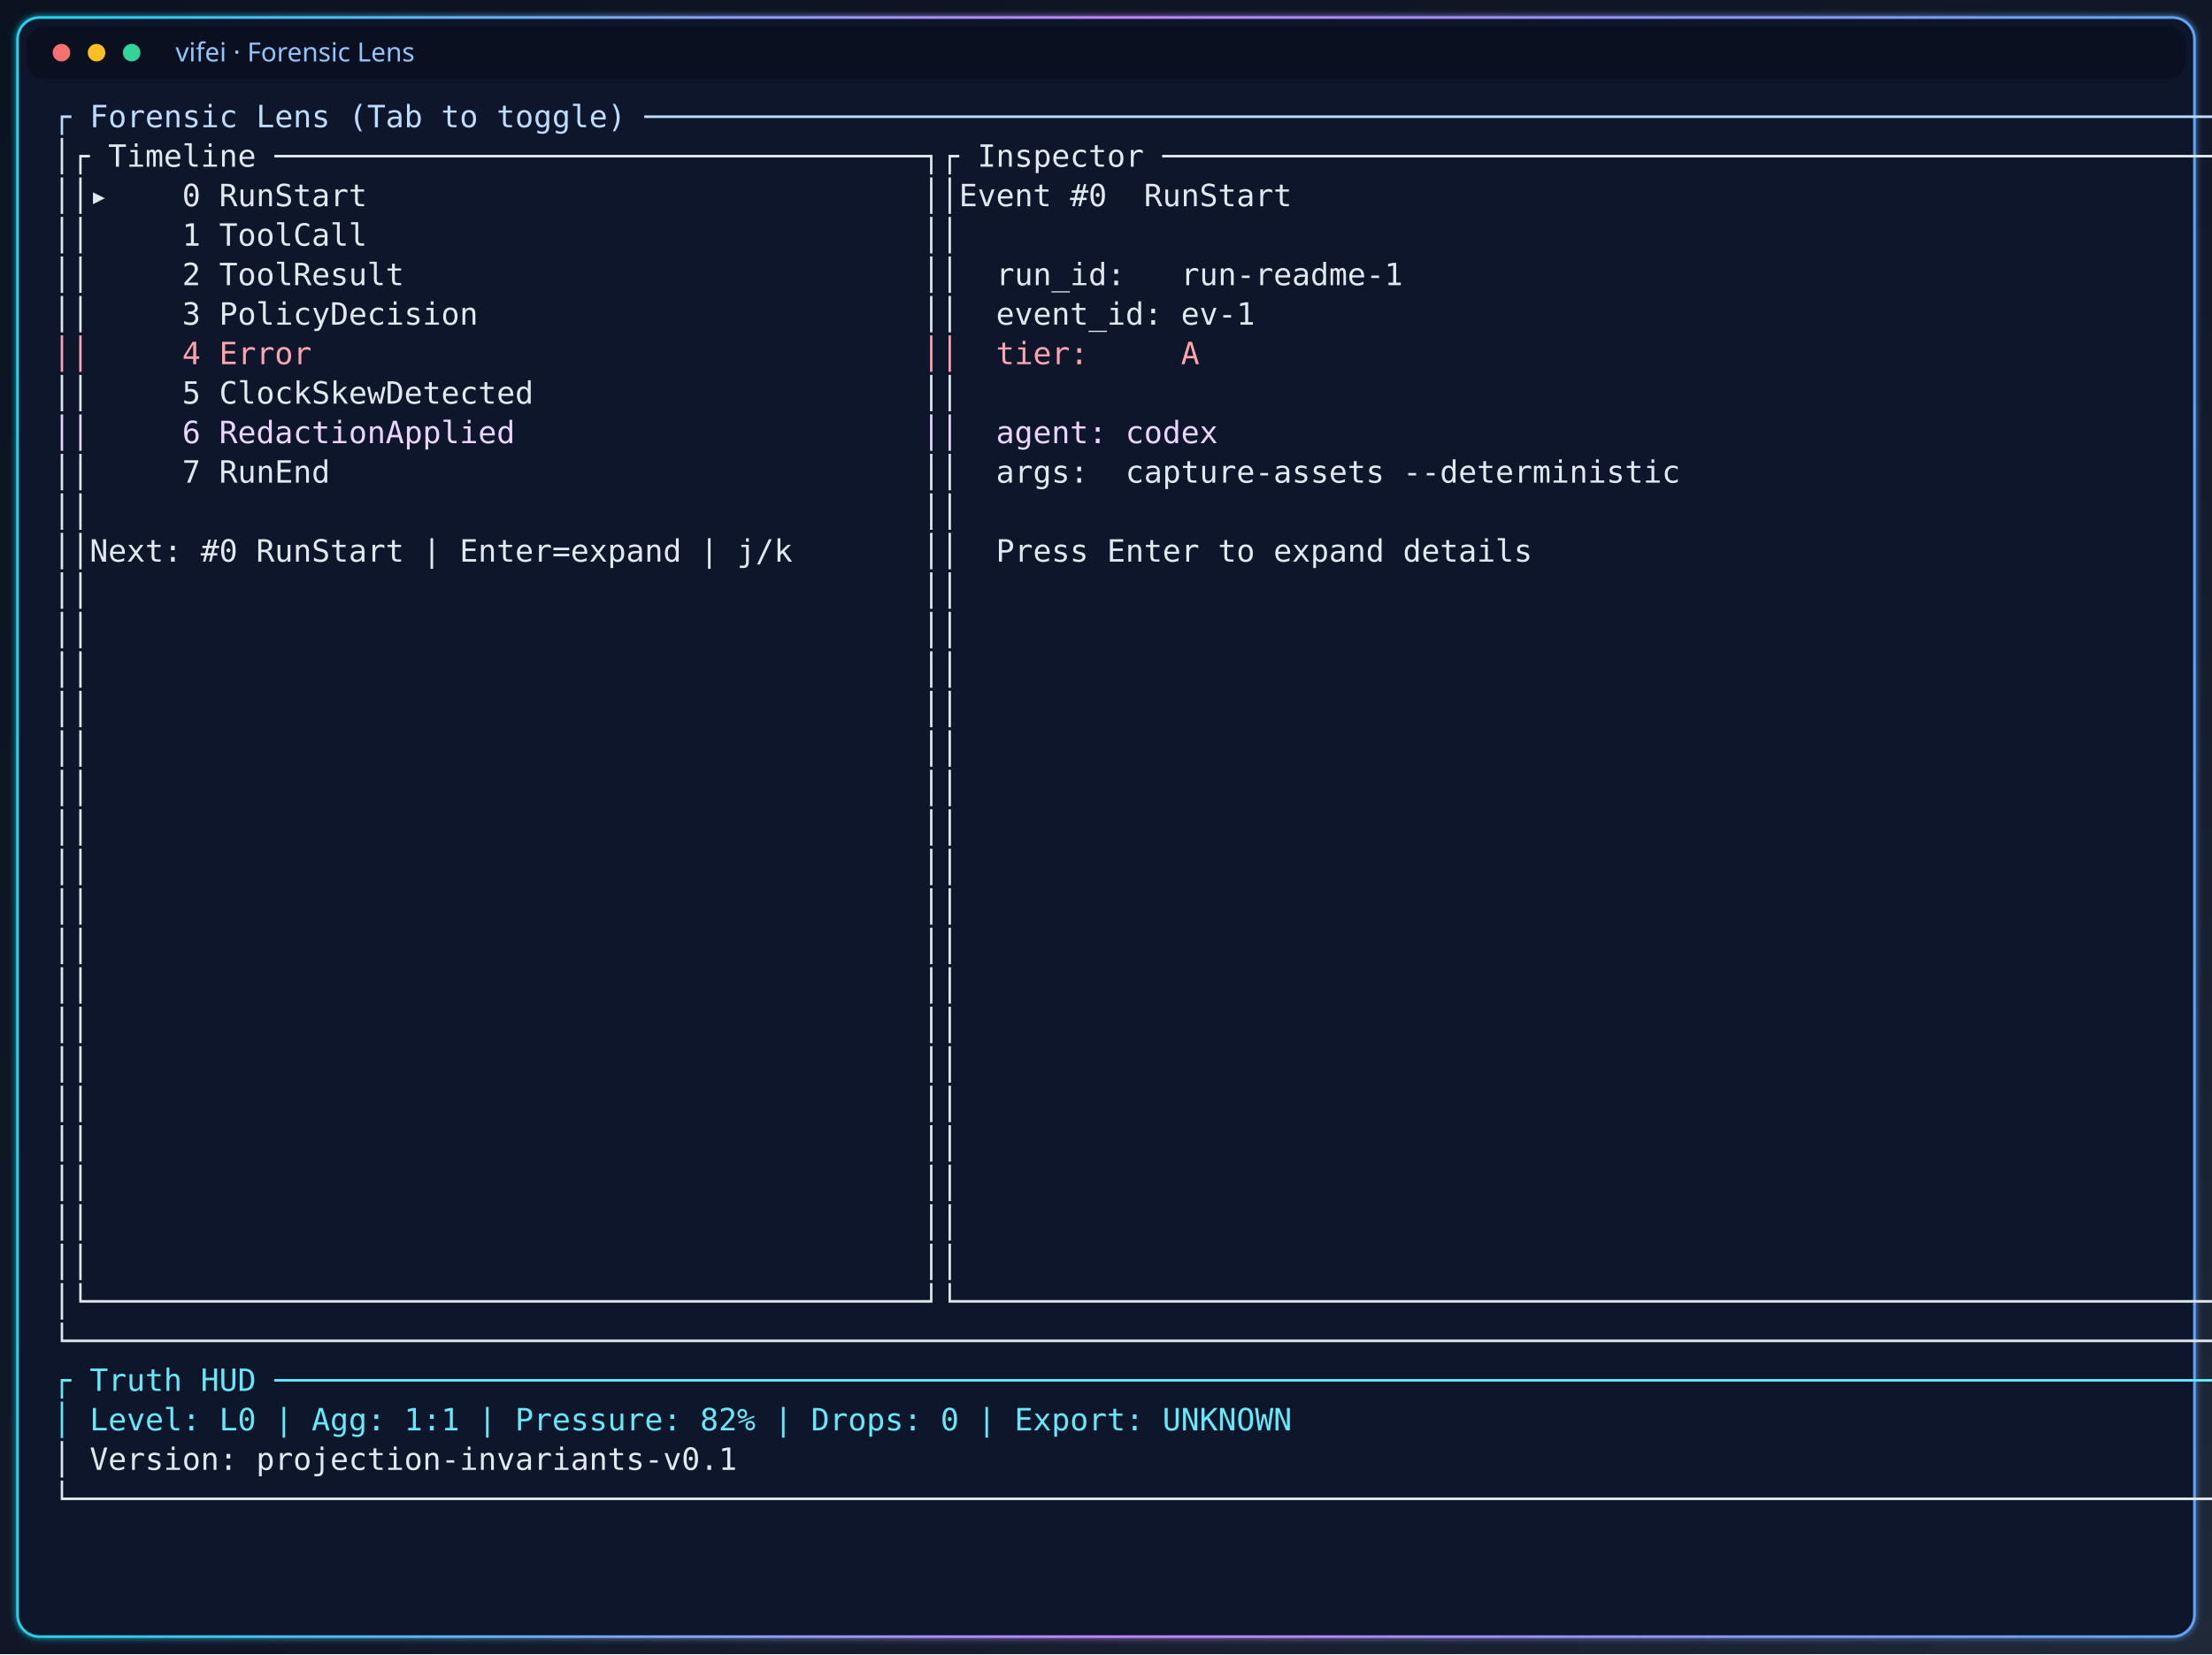
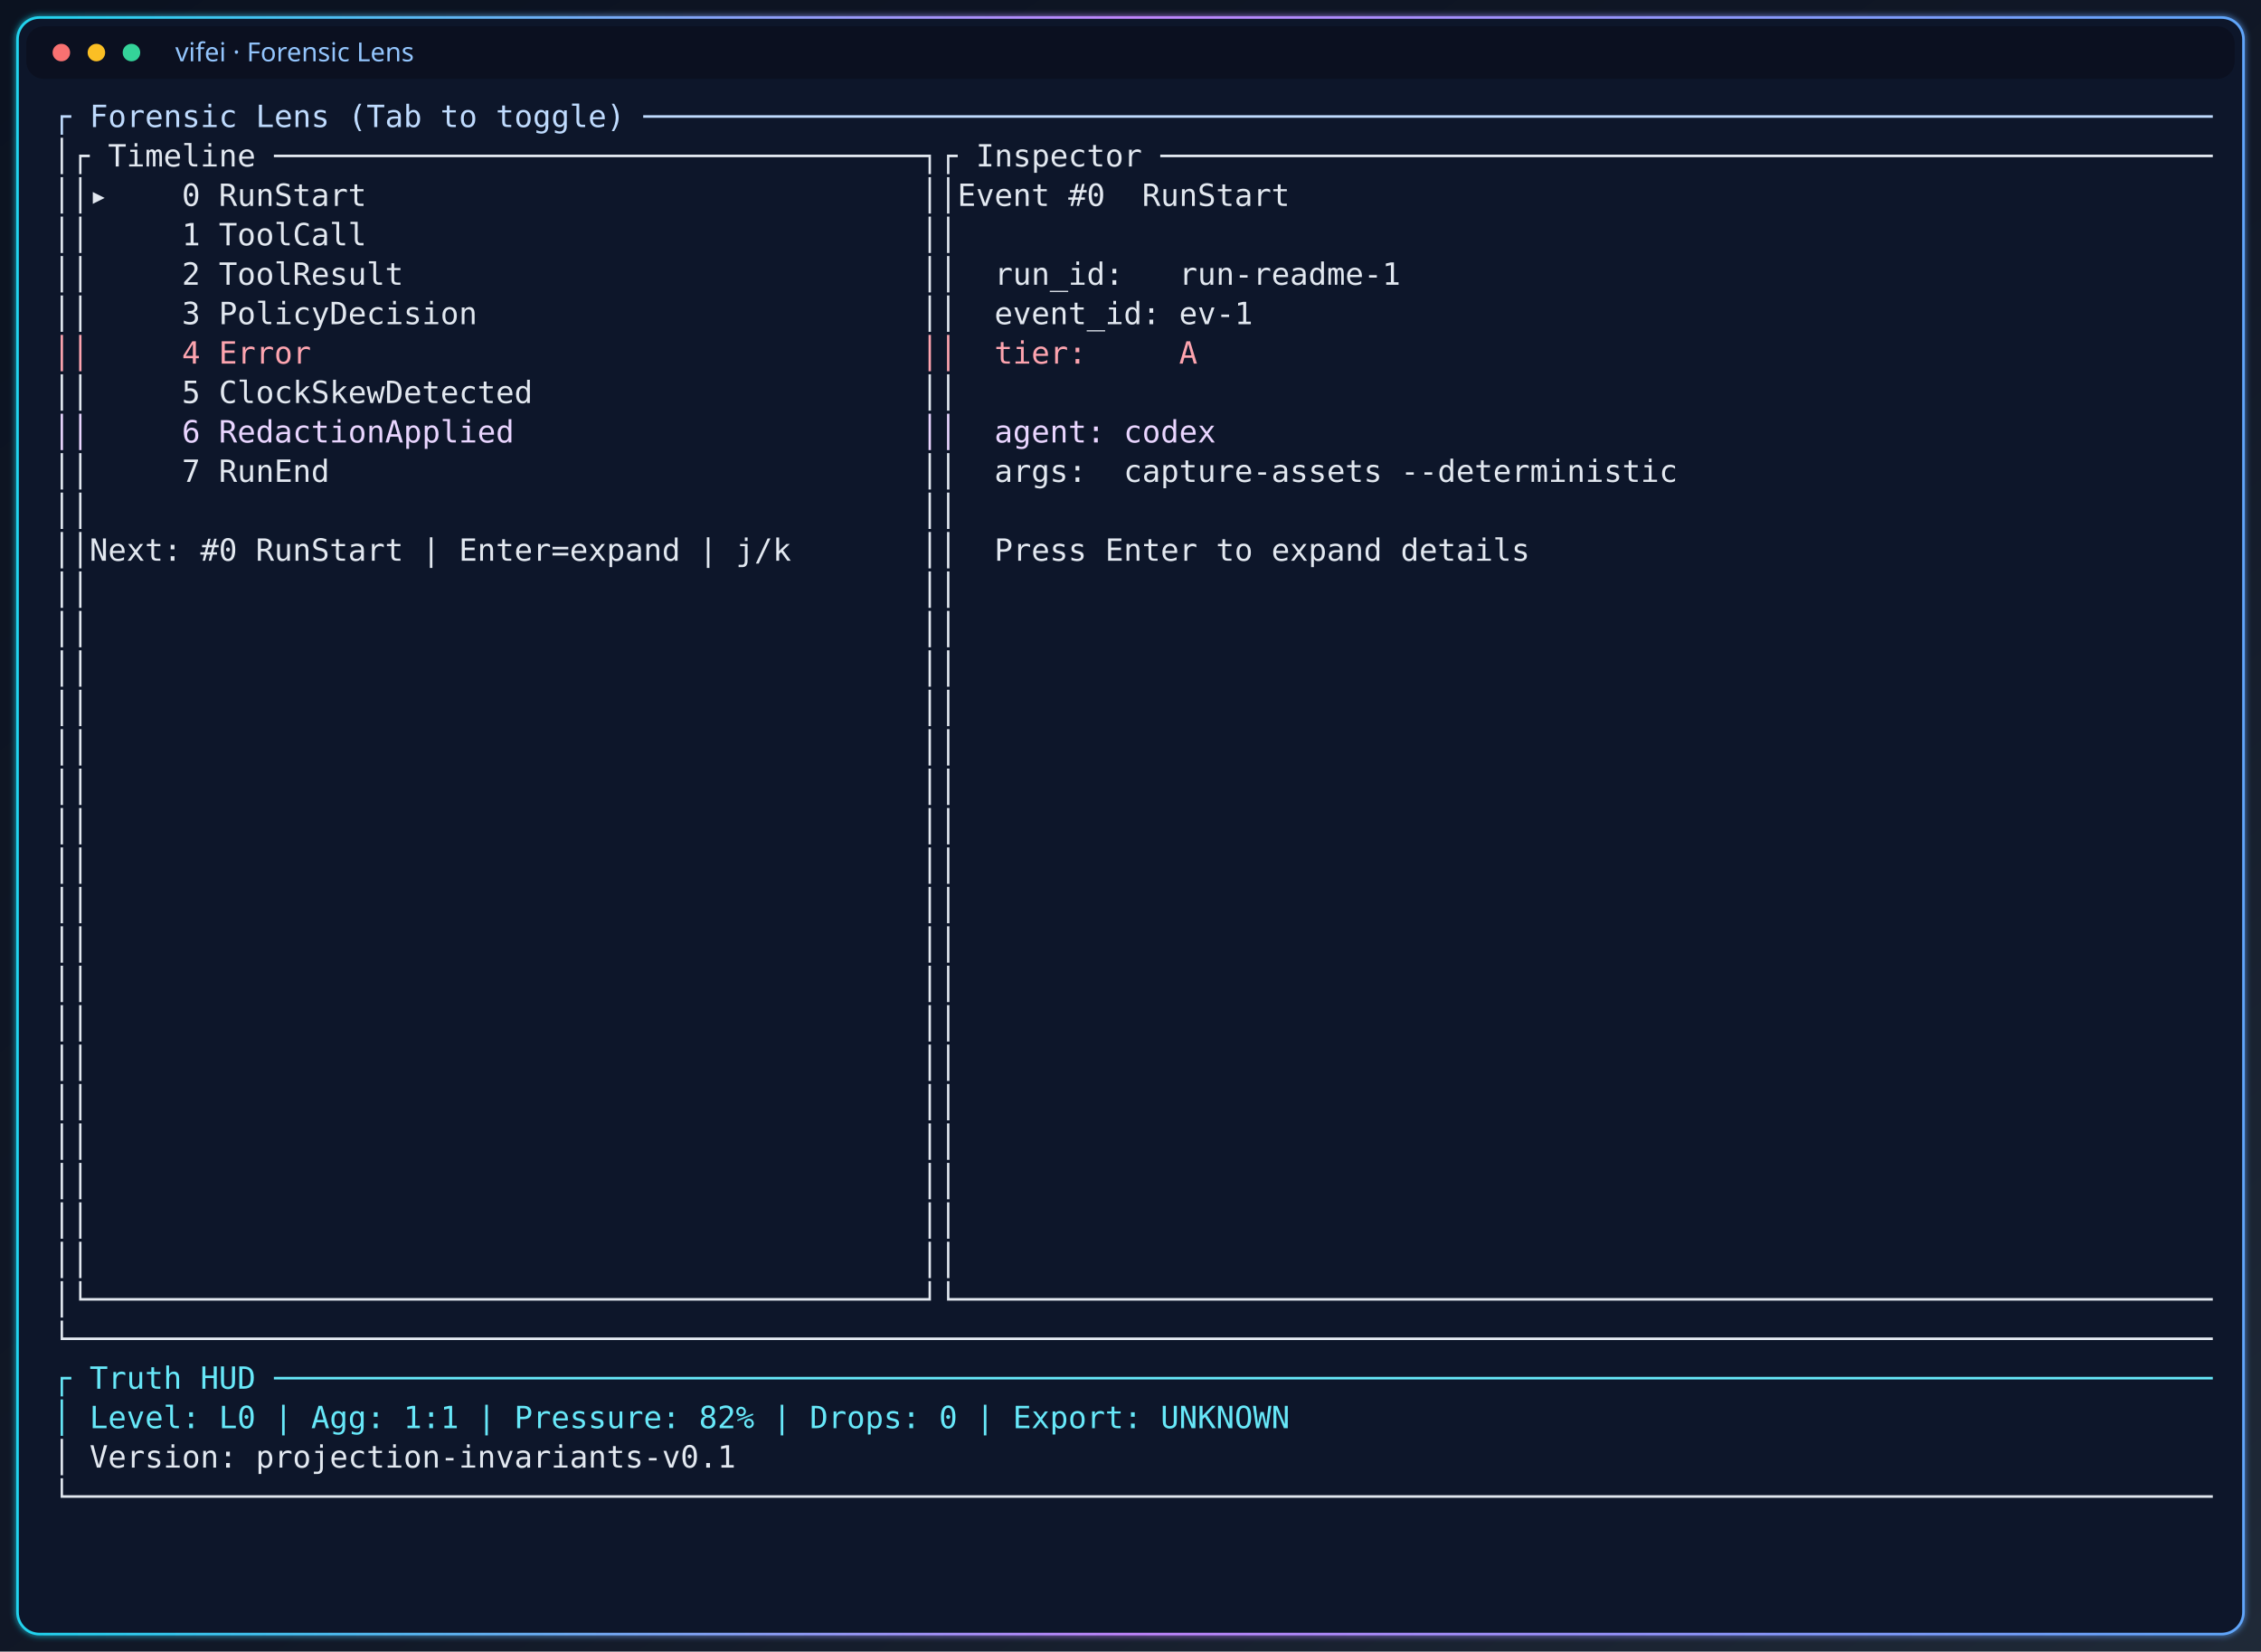
- <svg xmlns="http://www.w3.org/2000/svg" width="1008" height="754" viewBox="0 0 1008 754" role="img" aria-label="Forensic Lens">
+ <svg xmlns="http://www.w3.org/2000/svg" width="1032" height="754" viewBox="0 0 1032 754" role="img" aria-label="Forensic Lens">
  <defs>
    <linearGradient id="bg" x1="0" y1="0" x2="1" y2="1">
      <stop offset="0%" stop-color="#0b1220" />
      <stop offset="55%" stop-color="#111827" />
      <stop offset="100%" stop-color="#1f2937" />
    </linearGradient>
    <linearGradient id="frame" x1="0" y1="0" x2="1" y2="0">
      <stop offset="0%" stop-color="#22d3ee" />
      <stop offset="50%" stop-color="#c084fc" />
      <stop offset="100%" stop-color="#60a5fa" />
    </linearGradient>
    <filter id="glow" x="-50%" y="-50%" width="200%" height="200%">
      <feGaussianBlur stdDeviation="1.6" result="blur" />
      <feMerge>
        <feMergeNode in="blur" />
        <feMergeNode in="SourceGraphic" />
      </feMerge>
    </filter>
+     <clipPath id="terminal-viewport">
+       <rect x="22" y="42" width="988" height="698" rx="3" ry="3" />
+     </clipPath>
  </defs>
-   <rect x="0" y="0" width="1008" height="754" fill="url(#bg)" />
-   <rect x="8" y="8" width="992" height="738" fill="#0f172a" stroke="url(#frame)" filter="url(#glow)" stroke-width="1.2" rx="10" ry="10" />
-   <rect x="12" y="12" width="984" height="24" fill="#0b1020" rx="8" ry="8" />
+   <rect x="0" y="0" width="1032" height="754" fill="url(#bg)" />
+   <rect x="8" y="8" width="1016" height="738" fill="#0f172a" stroke="url(#frame)" filter="url(#glow)" stroke-width="1.2" rx="10" ry="10" />
+   <rect x="12" y="12" width="1008" height="24" fill="#0b1020" rx="8" ry="8" />
  <circle cx="28" cy="24" r="4" fill="#f87171" />
  <circle cx="44" cy="24" r="4" fill="#fbbf24" />
  <circle cx="60" cy="24" r="4" fill="#34d399" />
  <text x="80" y="28" fill="#93c5fd" font-size="12" font-family="ui-sans-serif, system-ui, sans-serif">vifei · Forensic Lens</text>
-   <g font-family="ui-monospace, SFMono-Regular, Menlo, Consolas, monospace" font-size="14">
+   <g clip-path="url(#terminal-viewport)" font-family="ui-monospace, SFMono-Regular, Menlo, Consolas, 'DejaVu Sans Mono', monospace" font-size="14">
    <text x="24" y="58" fill="#bfdbfe" xml:space="preserve">┌ Forensic Lens (Tab to toggle) ───────────────────────────────────────────────────────────────────────────────────────┐</text>
    <text x="24" y="76" fill="#e2e8f0" xml:space="preserve">│┌ Timeline ───────────────────────────────────┐┌ Inspector ──────────────────────────────────────────────────────────┐│</text>
    <text x="24" y="94" fill="#e2e8f0" xml:space="preserve">││▸    0 RunStart                              ││Event #0  RunStart                                                   ││</text>
    <text x="24" y="112" fill="#e2e8f0" xml:space="preserve">││     1 ToolCall                              ││                                                                     ││</text>
    <text x="24" y="130" fill="#e2e8f0" xml:space="preserve">││     2 ToolResult                            ││  run_id:   run-readme-1                                             ││</text>
    <text x="24" y="148" fill="#e2e8f0" xml:space="preserve">││     3 PolicyDecision                        ││  event_id: ev-1                                                     ││</text>
    <text x="24" y="166" fill="#fda4af" xml:space="preserve">││     4 Error                                 ││  tier:     A                                                        ││</text>
    <text x="24" y="184" fill="#e2e8f0" xml:space="preserve">││     5 ClockSkewDetected                     ││                                                                     ││</text>
    <text x="24" y="202" fill="#e9d5ff" xml:space="preserve">││     6 RedactionApplied                      ││  agent: codex                                                       ││</text>
    <text x="24" y="220" fill="#e2e8f0" xml:space="preserve">││     7 RunEnd                                ││  args:  capture-assets --deterministic                              ││</text>
    <text x="24" y="238" fill="#e2e8f0" xml:space="preserve">││                                             ││                                                                     ││</text>
    <text x="24" y="256" fill="#e2e8f0" xml:space="preserve">││Next: #0 RunStart | Enter=expand | j/k       ││  Press Enter to expand details                                      ││</text>
    <text x="24" y="274" fill="#e2e8f0" xml:space="preserve">││                                             ││                                                                     ││</text>
    <text x="24" y="292" fill="#e2e8f0" xml:space="preserve">││                                             ││                                                                     ││</text>
    <text x="24" y="310" fill="#e2e8f0" xml:space="preserve">││                                             ││                                                                     ││</text>
    <text x="24" y="328" fill="#e2e8f0" xml:space="preserve">││                                             ││                                                                     ││</text>
    <text x="24" y="346" fill="#e2e8f0" xml:space="preserve">││                                             ││                                                                     ││</text>
    <text x="24" y="364" fill="#e2e8f0" xml:space="preserve">││                                             ││                                                                     ││</text>
    <text x="24" y="382" fill="#e2e8f0" xml:space="preserve">││                                             ││                                                                     ││</text>
    <text x="24" y="400" fill="#e2e8f0" xml:space="preserve">││                                             ││                                                                     ││</text>
    <text x="24" y="418" fill="#e2e8f0" xml:space="preserve">││                                             ││                                                                     ││</text>
    <text x="24" y="436" fill="#e2e8f0" xml:space="preserve">││                                             ││                                                                     ││</text>
    <text x="24" y="454" fill="#e2e8f0" xml:space="preserve">││                                             ││                                                                     ││</text>
    <text x="24" y="472" fill="#e2e8f0" xml:space="preserve">││                                             ││                                                                     ││</text>
    <text x="24" y="490" fill="#e2e8f0" xml:space="preserve">││                                             ││                                                                     ││</text>
    <text x="24" y="508" fill="#e2e8f0" xml:space="preserve">││                                             ││                                                                     ││</text>
    <text x="24" y="526" fill="#e2e8f0" xml:space="preserve">││                                             ││                                                                     ││</text>
    <text x="24" y="544" fill="#e2e8f0" xml:space="preserve">││                                             ││                                                                     ││</text>
    <text x="24" y="562" fill="#e2e8f0" xml:space="preserve">││                                             ││                                                                     ││</text>
    <text x="24" y="580" fill="#e2e8f0" xml:space="preserve">││                                             ││                                                                     ││</text>
    <text x="24" y="598" fill="#e2e8f0" xml:space="preserve">│└─────────────────────────────────────────────┘└─────────────────────────────────────────────────────────────────────┘│</text>
    <text x="24" y="616" fill="#e2e8f0" xml:space="preserve">└──────────────────────────────────────────────────────────────────────────────────────────────────────────────────────┘</text>
    <text x="24" y="634" fill="#67e8f9" xml:space="preserve">┌ Truth HUD ───────────────────────────────────────────────────────────────────────────────────────────────────────────┐</text>
    <text x="24" y="652" fill="#67e8f9" xml:space="preserve">│ Level: L0 | Agg: 1:1 | Pressure: 82% | Drops: 0 | Export: UNKNOWN                                                    │</text>
    <text x="24" y="670" fill="#e2e8f0" xml:space="preserve">│ Version: projection-invariants-v0.1                                                                                  │</text>
    <text x="24" y="688" fill="#e2e8f0" xml:space="preserve">└──────────────────────────────────────────────────────────────────────────────────────────────────────────────────────┘</text>
  </g>
</svg>
